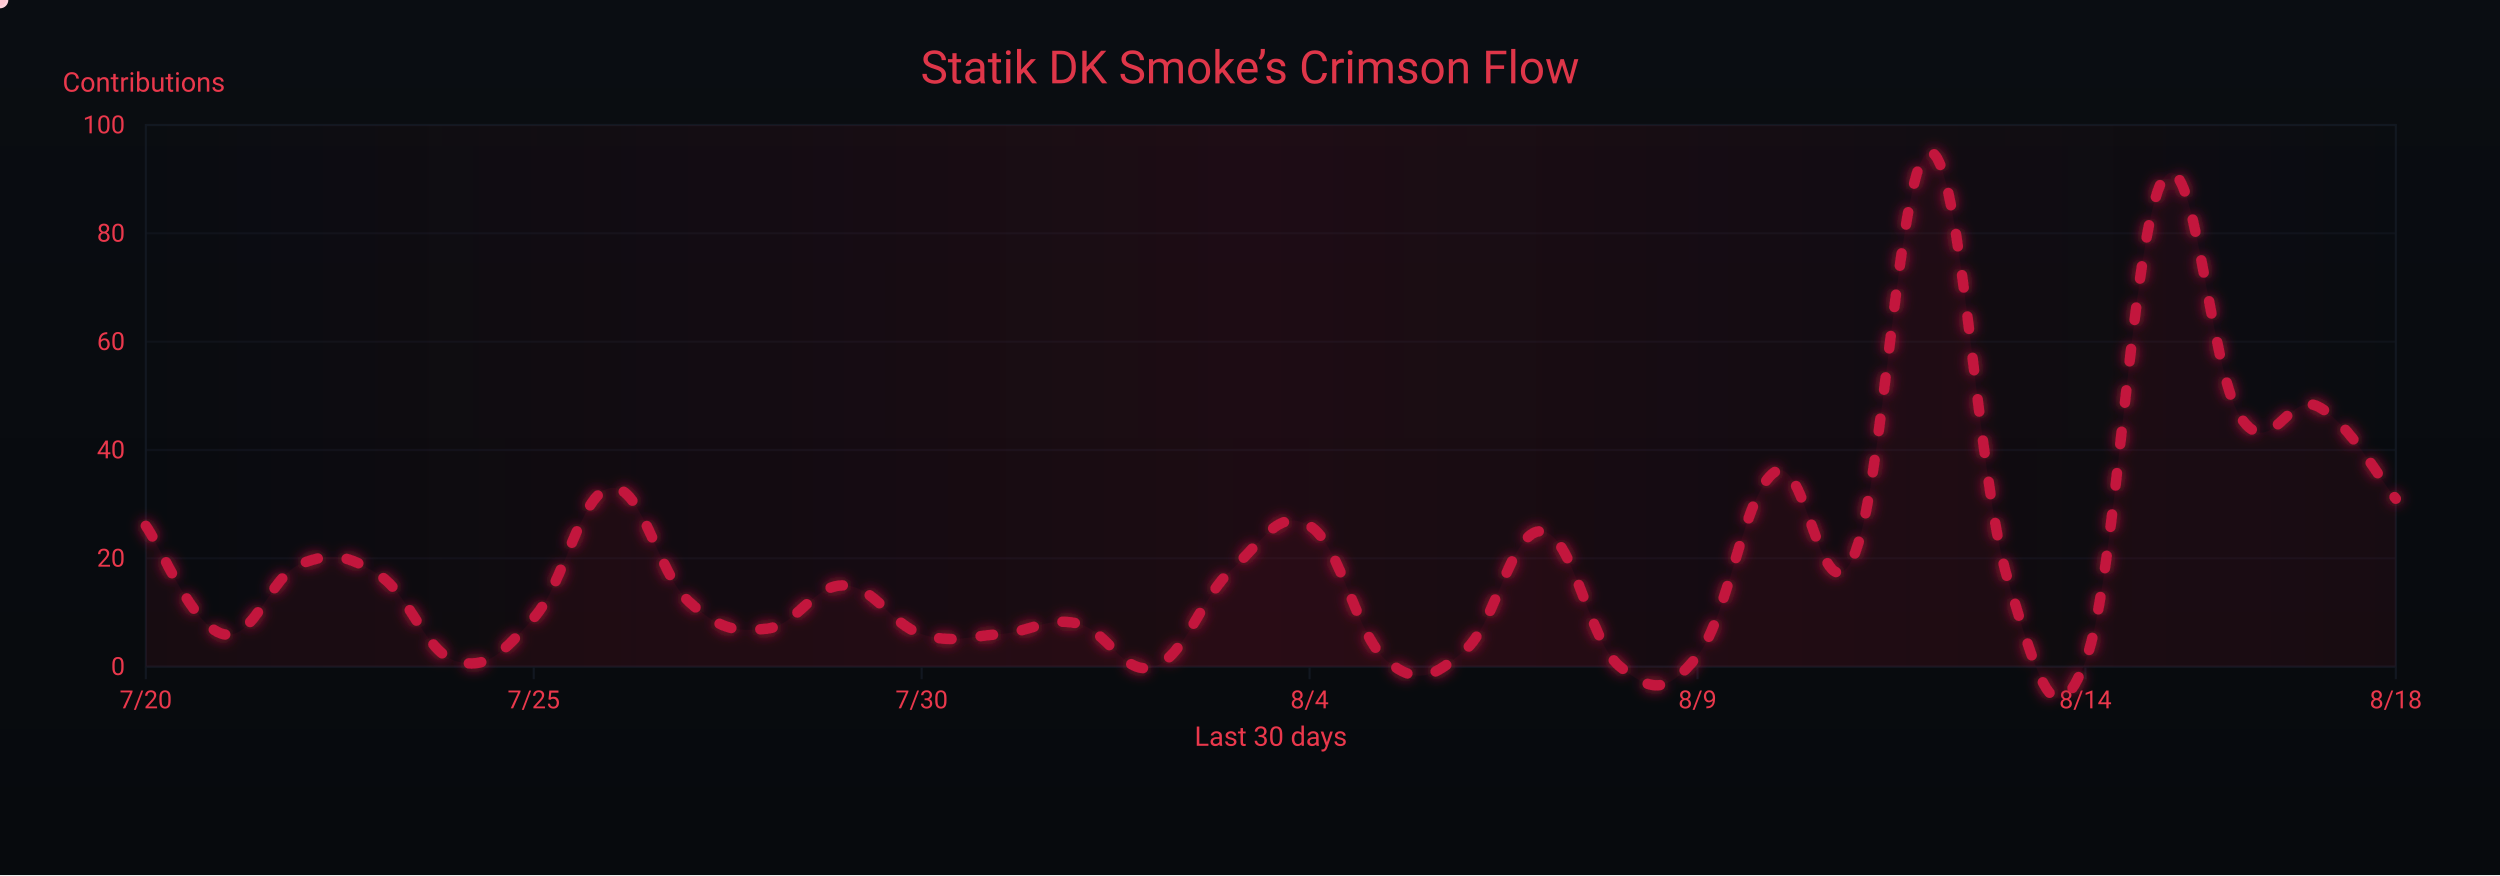
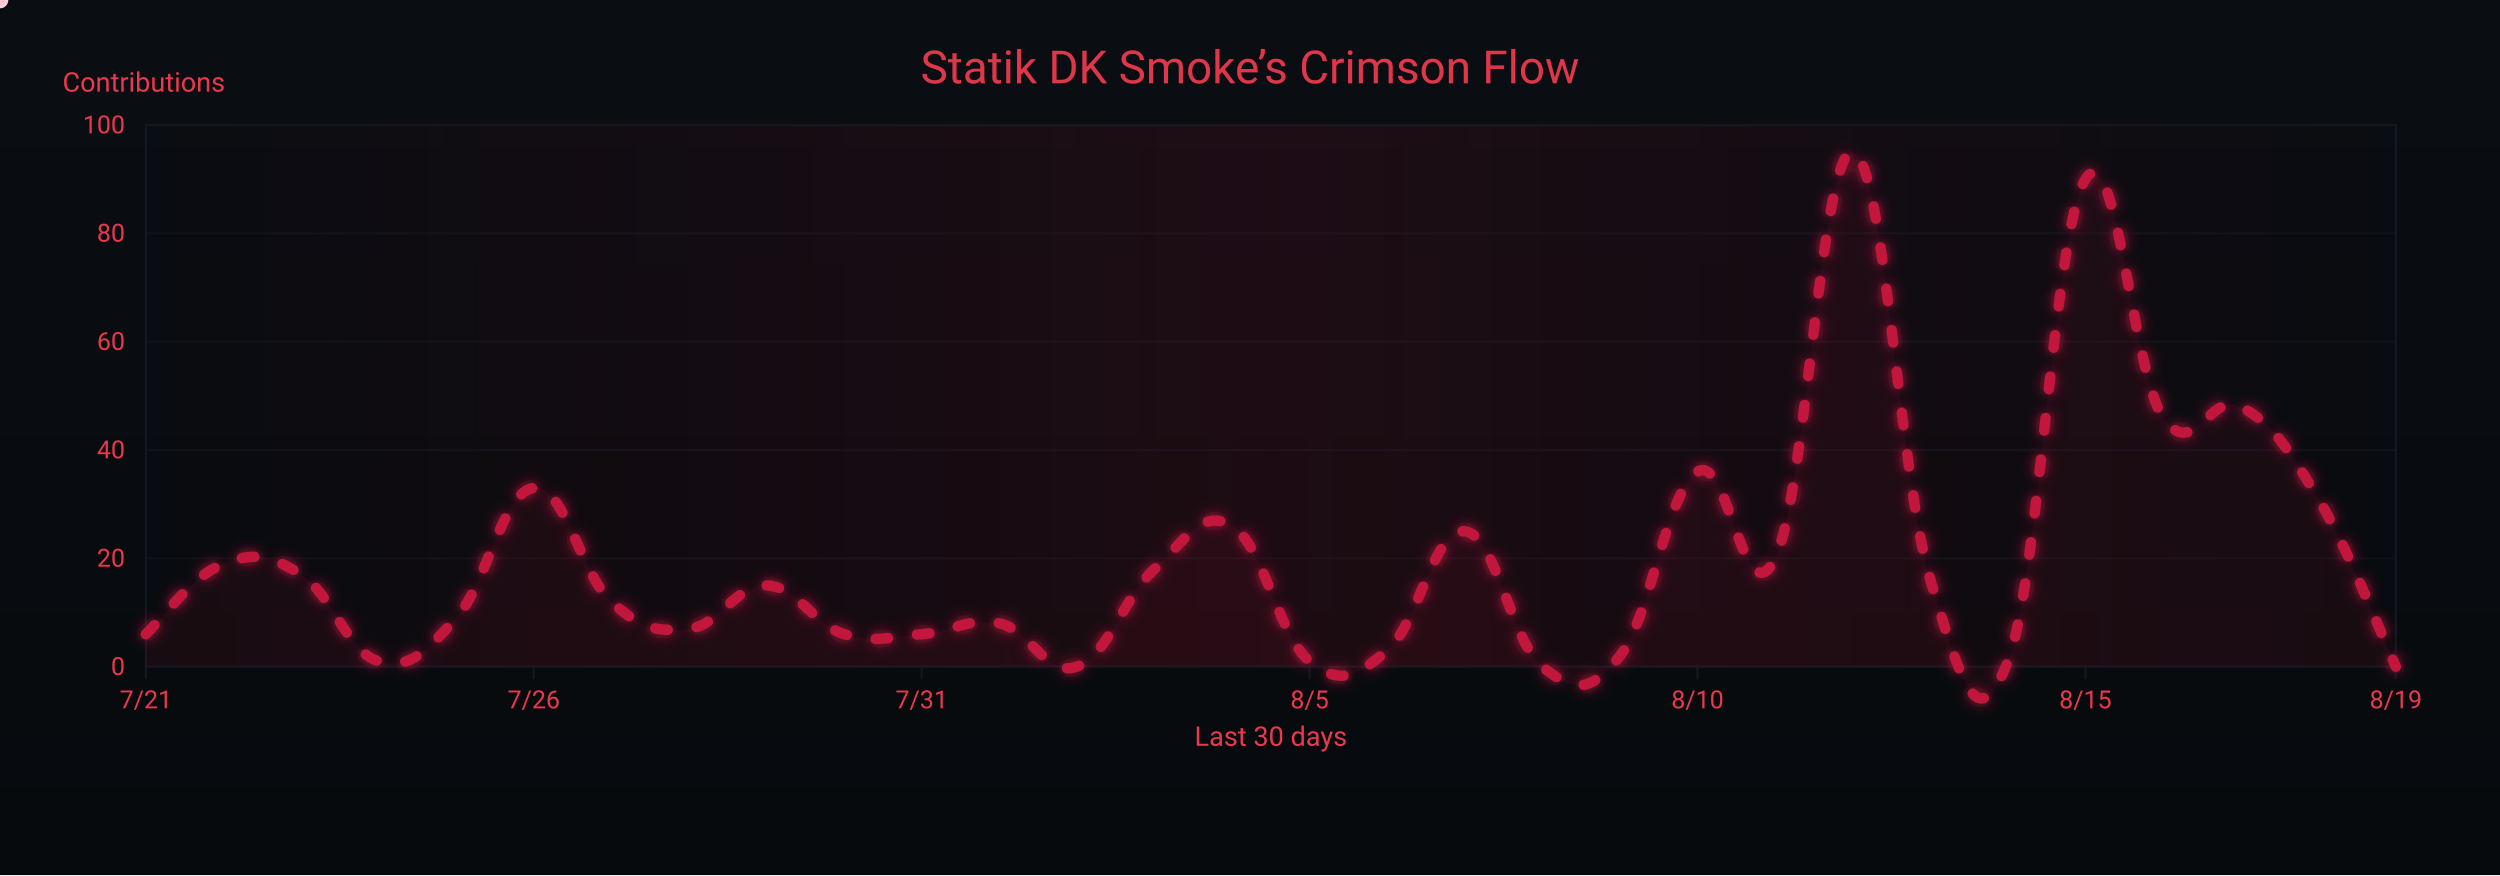
<svg xmlns="http://www.w3.org/2000/svg" width="1200" height="420" viewBox="0 0 1200 420" role="img" aria-label="Crimson Flow Graph">
  <defs>
    <linearGradient id="bgGrad" x1="0" y1="0" x2="0" y2="1">
      <stop offset="0%" stop-color="#0a0d12" />
      <stop offset="100%" stop-color="#070a0d" />
    </linearGradient>
    <filter id="glow">
      <feGaussianBlur stdDeviation="3" result="b1" />
      <feMerge>
        <feMergeNode in="b1" />
        <feMergeNode in="SourceGraphic" />
      </feMerge>
    </filter>
    <linearGradient id="sheen" x1="0" y1="0" x2="1" y2="0">
      <stop offset="0%" stop-color="#9b0e2a" stop-opacity="0" />
      <stop offset="50%" stop-color="#9b0e2a" stop-opacity=".14" />
      <stop offset="100%" stop-color="#9b0e2a" stop-opacity="0" />
      <animateTransform attributeName="gradientTransform" type="translate" from="-1 0" to="1 0" dur="9s" repeatCount="indefinite" />
    </linearGradient>
  </defs>
  <rect width="1200" height="420" fill="url(#bgGrad)" />
  <rect x="70" y="60" width="1080" height="260" fill="none" stroke="#121821" stroke-width="1" />
  <g font-family="ui-sans-serif,system-ui,-apple-system,Segoe UI,Roboto,Ubuntu,Arial" font-size="12">
    <path d="M70,320.0 H1150" stroke="#121821" stroke-width="1" opacity="0.6" />
    <text x="60" y="324.0" text-anchor="end" fill="#ea384c">0</text>
    <path d="M70,268.0 H1150" stroke="#121821" stroke-width="1" opacity="0.6" />
    <text x="60" y="272.0" text-anchor="end" fill="#ea384c">20</text>
    <path d="M70,216.0 H1150" stroke="#121821" stroke-width="1" opacity="0.6" />
    <text x="60" y="220.0" text-anchor="end" fill="#ea384c">40</text>
    <path d="M70,164.0 H1150" stroke="#121821" stroke-width="1" opacity="0.6" />
    <text x="60" y="168.0" text-anchor="end" fill="#ea384c">60</text>
    <path d="M70,112.0 H1150" stroke="#121821" stroke-width="1" opacity="0.6" />
    <text x="60" y="116.0" text-anchor="end" fill="#ea384c">80</text>
    <path d="M70,60.0 H1150" stroke="#121821" stroke-width="1" opacity="0.6" />
    <text x="60" y="64.0" text-anchor="end" fill="#ea384c">100</text>
    <text x="30" y="44" fill="#ea384c" font-size="13">Contributions</text>
  </g>
  <g font-family="ui-sans-serif,system-ui,-apple-system,Segoe UI,Roboto,Ubuntu,Arial" font-size="12">
    <path d="M70.0,320 V326" stroke="#121821" stroke-width="1" />
-     <text x="70.0" y="340" text-anchor="middle" fill="#ea384c">7/20</text>
+     <text x="70.0" y="340" text-anchor="middle" fill="#ea384c">7/21</text>
    <path d="M256.2,320 V326" stroke="#121821" stroke-width="1" />
-     <text x="256.2" y="340" text-anchor="middle" fill="#ea384c">7/25</text>
+     <text x="256.2" y="340" text-anchor="middle" fill="#ea384c">7/26</text>
    <path d="M442.4,320 V326" stroke="#121821" stroke-width="1" />
-     <text x="442.4" y="340" text-anchor="middle" fill="#ea384c">7/30</text>
+     <text x="442.4" y="340" text-anchor="middle" fill="#ea384c">7/31</text>
    <path d="M628.6,320 V326" stroke="#121821" stroke-width="1" />
-     <text x="628.6" y="340" text-anchor="middle" fill="#ea384c">8/4</text>
+     <text x="628.6" y="340" text-anchor="middle" fill="#ea384c">8/5</text>
    <path d="M814.8,320 V326" stroke="#121821" stroke-width="1" />
-     <text x="814.8" y="340" text-anchor="middle" fill="#ea384c">8/9</text>
+     <text x="814.8" y="340" text-anchor="middle" fill="#ea384c">8/10</text>
    <path d="M1001.0,320 V326" stroke="#121821" stroke-width="1" />
-     <text x="1001.0" y="340" text-anchor="middle" fill="#ea384c">8/14</text>
+     <text x="1001.0" y="340" text-anchor="middle" fill="#ea384c">8/15</text>
    <path d="M1150.0,320 V326" stroke="#121821" stroke-width="1" />
-     <text x="1150.0" y="340" text-anchor="middle" fill="#ea384c">8/18</text>
+     <text x="1150.0" y="340" text-anchor="middle" fill="#ea384c">8/19</text>
    <text x="610" y="358" text-anchor="middle" fill="#ea384c" font-size="13">Last 30 days</text>
  </g>
  <rect x="70" y="60" width="1080" height="260" fill="url(#sheen)" />
  <text x="600" y="40" text-anchor="middle" font-family="ui-sans-serif,system-ui,-apple-system,Segoe UI,Roboto,Ubuntu,Arial" font-size="22" fill="#ea384c" opacity=".95">Statik DK Smoke’s Crimson Flow</text>
-   <path d="M70.0,252.4 C77.4,262.8 92.3,300.8 107.2,304.4 C122.1,308.0 129.6,276.3 144.5,270.6 C159.4,264.9 166.8,266.4 181.7,275.8 C196.6,285.2 204.1,313.2 219.0,317.4 C233.9,321.6 241.3,313.2 256.2,296.6 C271.1,280.0 278.6,235.8 293.4,234.2 C308.3,232.6 315.8,275.3 330.7,288.8 C345.6,302.3 353.0,303.4 367.9,301.8 C382.8,300.2 390.3,280.5 405.2,281.0 C420.1,281.5 427.5,299.7 442.4,304.4 C457.3,309.1 464.8,305.4 479.7,304.4 C494.6,303.4 502.0,296.1 516.9,299.2 C531.8,302.3 539.2,325.2 554.1,320.0 C569.0,314.8 576.5,286.7 591.4,273.2 C606.3,259.7 613.7,243.6 628.6,252.4 C643.5,261.2 651.0,305.4 665.9,317.4 C680.8,329.4 688.2,324.7 703.1,312.2 C718.0,299.7 725.4,253.4 740.3,255.0 C755.2,256.6 762.7,308.0 777.6,320.0 C792.5,332.0 799.9,333.5 814.8,314.8 C829.7,296.1 837.2,235.8 852.1,226.4 C867.0,217.0 874.4,298.7 889.3,268.0 C904.2,237.3 911.7,70.9 926.6,73.0 C941.4,75.1 948.9,229.5 963.8,278.4 C978.7,327.3 986.1,355.9 1001.0,317.4 C1015.9,278.9 1023.4,109.4 1038.3,86.0 C1053.2,62.6 1060.6,178.6 1075.5,200.4 C1090.4,222.2 1097.9,187.4 1112.8,195.2 C1127.7,203.0 1142.6,230.6 1150.0,239.4 L 1150,320 L 70,320 Z" fill="#7a0f26" opacity=".13">
+   <path d="M70.0,304.4 C77.4,297.6 92.3,276.3 107.2,270.6 C122.1,264.9 129.6,266.4 144.5,275.8 C159.4,285.2 166.8,313.2 181.7,317.4 C196.6,321.6 204.1,313.2 219.0,296.6 C233.9,280.0 241.3,235.8 256.2,234.2 C271.1,232.6 278.6,275.3 293.4,288.8 C308.3,302.3 315.8,303.4 330.7,301.8 C345.6,300.2 353.0,280.5 367.9,281.0 C382.8,281.5 390.3,299.7 405.2,304.4 C420.1,309.1 427.5,305.4 442.4,304.4 C457.3,303.4 464.8,296.1 479.7,299.2 C494.6,302.3 502.0,325.2 516.9,320.0 C531.8,314.8 539.2,286.7 554.1,273.2 C569.0,259.7 576.5,243.6 591.4,252.4 C606.3,261.2 613.7,305.4 628.6,317.4 C643.5,329.4 651.0,324.7 665.9,312.2 C680.8,299.7 688.2,253.4 703.1,255.0 C718.0,256.6 725.4,308.0 740.3,320.0 C755.2,332.0 762.7,333.5 777.6,314.8 C792.5,296.1 799.9,235.8 814.8,226.4 C829.7,217.0 837.2,298.7 852.1,268.0 C867.0,237.3 874.4,70.9 889.3,73.0 C904.2,75.1 911.7,229.5 926.6,278.4 C941.4,327.3 948.9,355.9 963.8,317.4 C978.7,278.9 986.1,109.4 1001.0,86.0 C1015.9,62.6 1023.4,178.6 1038.3,200.4 C1053.2,222.2 1060.6,187.4 1075.5,195.2 C1090.4,203.0 1097.9,214.4 1112.8,239.4 C1127.7,264.4 1142.6,303.9 1150.0,320.0 L 1150,320 L 70,320 Z" fill="#7a0f26" opacity=".13">
    <animate attributeName="opacity" values=".10;.17;.10" dur="6s" repeatCount="indefinite" />
  </path>
-   <path id="curve" d="M70.0,252.4 C77.4,262.8 92.3,300.8 107.2,304.4 C122.1,308.0 129.6,276.3 144.5,270.6 C159.4,264.9 166.8,266.4 181.7,275.8 C196.6,285.2 204.1,313.2 219.0,317.4 C233.9,321.6 241.3,313.2 256.2,296.6 C271.1,280.0 278.6,235.8 293.4,234.2 C308.3,232.6 315.8,275.3 330.7,288.8 C345.6,302.3 353.0,303.4 367.9,301.8 C382.8,300.2 390.3,280.5 405.2,281.0 C420.1,281.5 427.5,299.7 442.4,304.4 C457.3,309.1 464.8,305.4 479.7,304.4 C494.6,303.4 502.0,296.1 516.9,299.2 C531.8,302.3 539.2,325.2 554.1,320.0 C569.0,314.8 576.5,286.7 591.4,273.2 C606.3,259.7 613.7,243.6 628.6,252.4 C643.5,261.2 651.0,305.4 665.9,317.4 C680.8,329.4 688.2,324.7 703.1,312.2 C718.0,299.7 725.4,253.4 740.3,255.0 C755.2,256.6 762.7,308.0 777.6,320.0 C792.5,332.0 799.9,333.5 814.8,314.8 C829.7,296.1 837.2,235.8 852.1,226.4 C867.0,217.0 874.4,298.7 889.3,268.0 C904.2,237.3 911.7,70.9 926.6,73.0 C941.4,75.1 948.9,229.5 963.8,278.4 C978.7,327.3 986.1,355.9 1001.0,317.4 C1015.9,278.9 1023.4,109.4 1038.3,86.0 C1053.2,62.6 1060.6,178.6 1075.5,200.4 C1090.4,222.2 1097.9,187.4 1112.8,195.2 C1127.7,203.0 1142.6,230.6 1150.0,239.4" fill="none" stroke="#c3193d" stroke-width="5" stroke-linecap="round" stroke-linejoin="round" stroke-dasharray="6 14" filter="url(#glow)">
+   <path id="curve" d="M70.0,304.4 C77.4,297.6 92.3,276.3 107.2,270.6 C122.1,264.9 129.6,266.4 144.5,275.8 C159.4,285.2 166.8,313.2 181.7,317.4 C196.6,321.6 204.1,313.2 219.0,296.6 C233.9,280.0 241.3,235.8 256.2,234.2 C271.1,232.6 278.6,275.3 293.4,288.8 C308.3,302.3 315.8,303.4 330.7,301.8 C345.6,300.2 353.0,280.5 367.9,281.0 C382.8,281.5 390.3,299.7 405.2,304.4 C420.1,309.1 427.5,305.4 442.4,304.4 C457.3,303.4 464.8,296.1 479.7,299.2 C494.6,302.3 502.0,325.2 516.9,320.0 C531.8,314.8 539.2,286.7 554.1,273.2 C569.0,259.7 576.5,243.6 591.4,252.4 C606.3,261.2 613.7,305.4 628.6,317.4 C643.5,329.4 651.0,324.7 665.9,312.2 C680.8,299.7 688.2,253.4 703.1,255.0 C718.0,256.6 725.4,308.0 740.3,320.0 C755.2,332.0 762.7,333.5 777.6,314.8 C792.5,296.1 799.9,235.8 814.8,226.4 C829.7,217.0 837.2,298.7 852.1,268.0 C867.0,237.3 874.4,70.9 889.3,73.0 C904.2,75.1 911.7,229.5 926.6,278.4 C941.4,327.3 948.9,355.9 963.8,317.4 C978.7,278.9 986.1,109.4 1001.0,86.0 C1015.9,62.6 1023.4,178.6 1038.3,200.4 C1053.2,222.2 1060.6,187.4 1075.5,195.2 C1090.4,203.0 1097.9,214.4 1112.8,239.4 C1127.7,264.4 1142.6,303.9 1150.0,320.0" fill="none" stroke="#c3193d" stroke-width="5" stroke-linecap="round" stroke-linejoin="round" stroke-dasharray="6 14" filter="url(#glow)">
    <animate attributeName="stroke-dashoffset" values="0;-220" dur="4.8s" repeatCount="indefinite" />
  </path>
  <g fill="#ffd1db">
    <circle r="4">
      <animateMotion dur="7s" rotate="auto" repeatCount="indefinite">
        <mpath href="#curve" />
      </animateMotion>
      <animate attributeName="opacity" values="1;.3;1" dur="2.2s" repeatCount="indefinite" />
    </circle>
    <circle r="3" fill="#ffffff">
      <animateMotion dur="8.2s" begin="1s" rotate="auto" repeatCount="indefinite">
        <mpath href="#curve" />
      </animateMotion>
      <animate attributeName="opacity" values=".7;.2;.7" dur="2.4s" repeatCount="indefinite" />
    </circle>
    <circle r="3" fill="#ffc7d3">
      <animateMotion dur="6s" begin="2s" rotate="auto" repeatCount="indefinite">
        <mpath href="#curve" />
      </animateMotion>
      <animate attributeName="opacity" values=".8;.3;.8" dur="2s" repeatCount="indefinite" />
    </circle>
  </g>
</svg>
